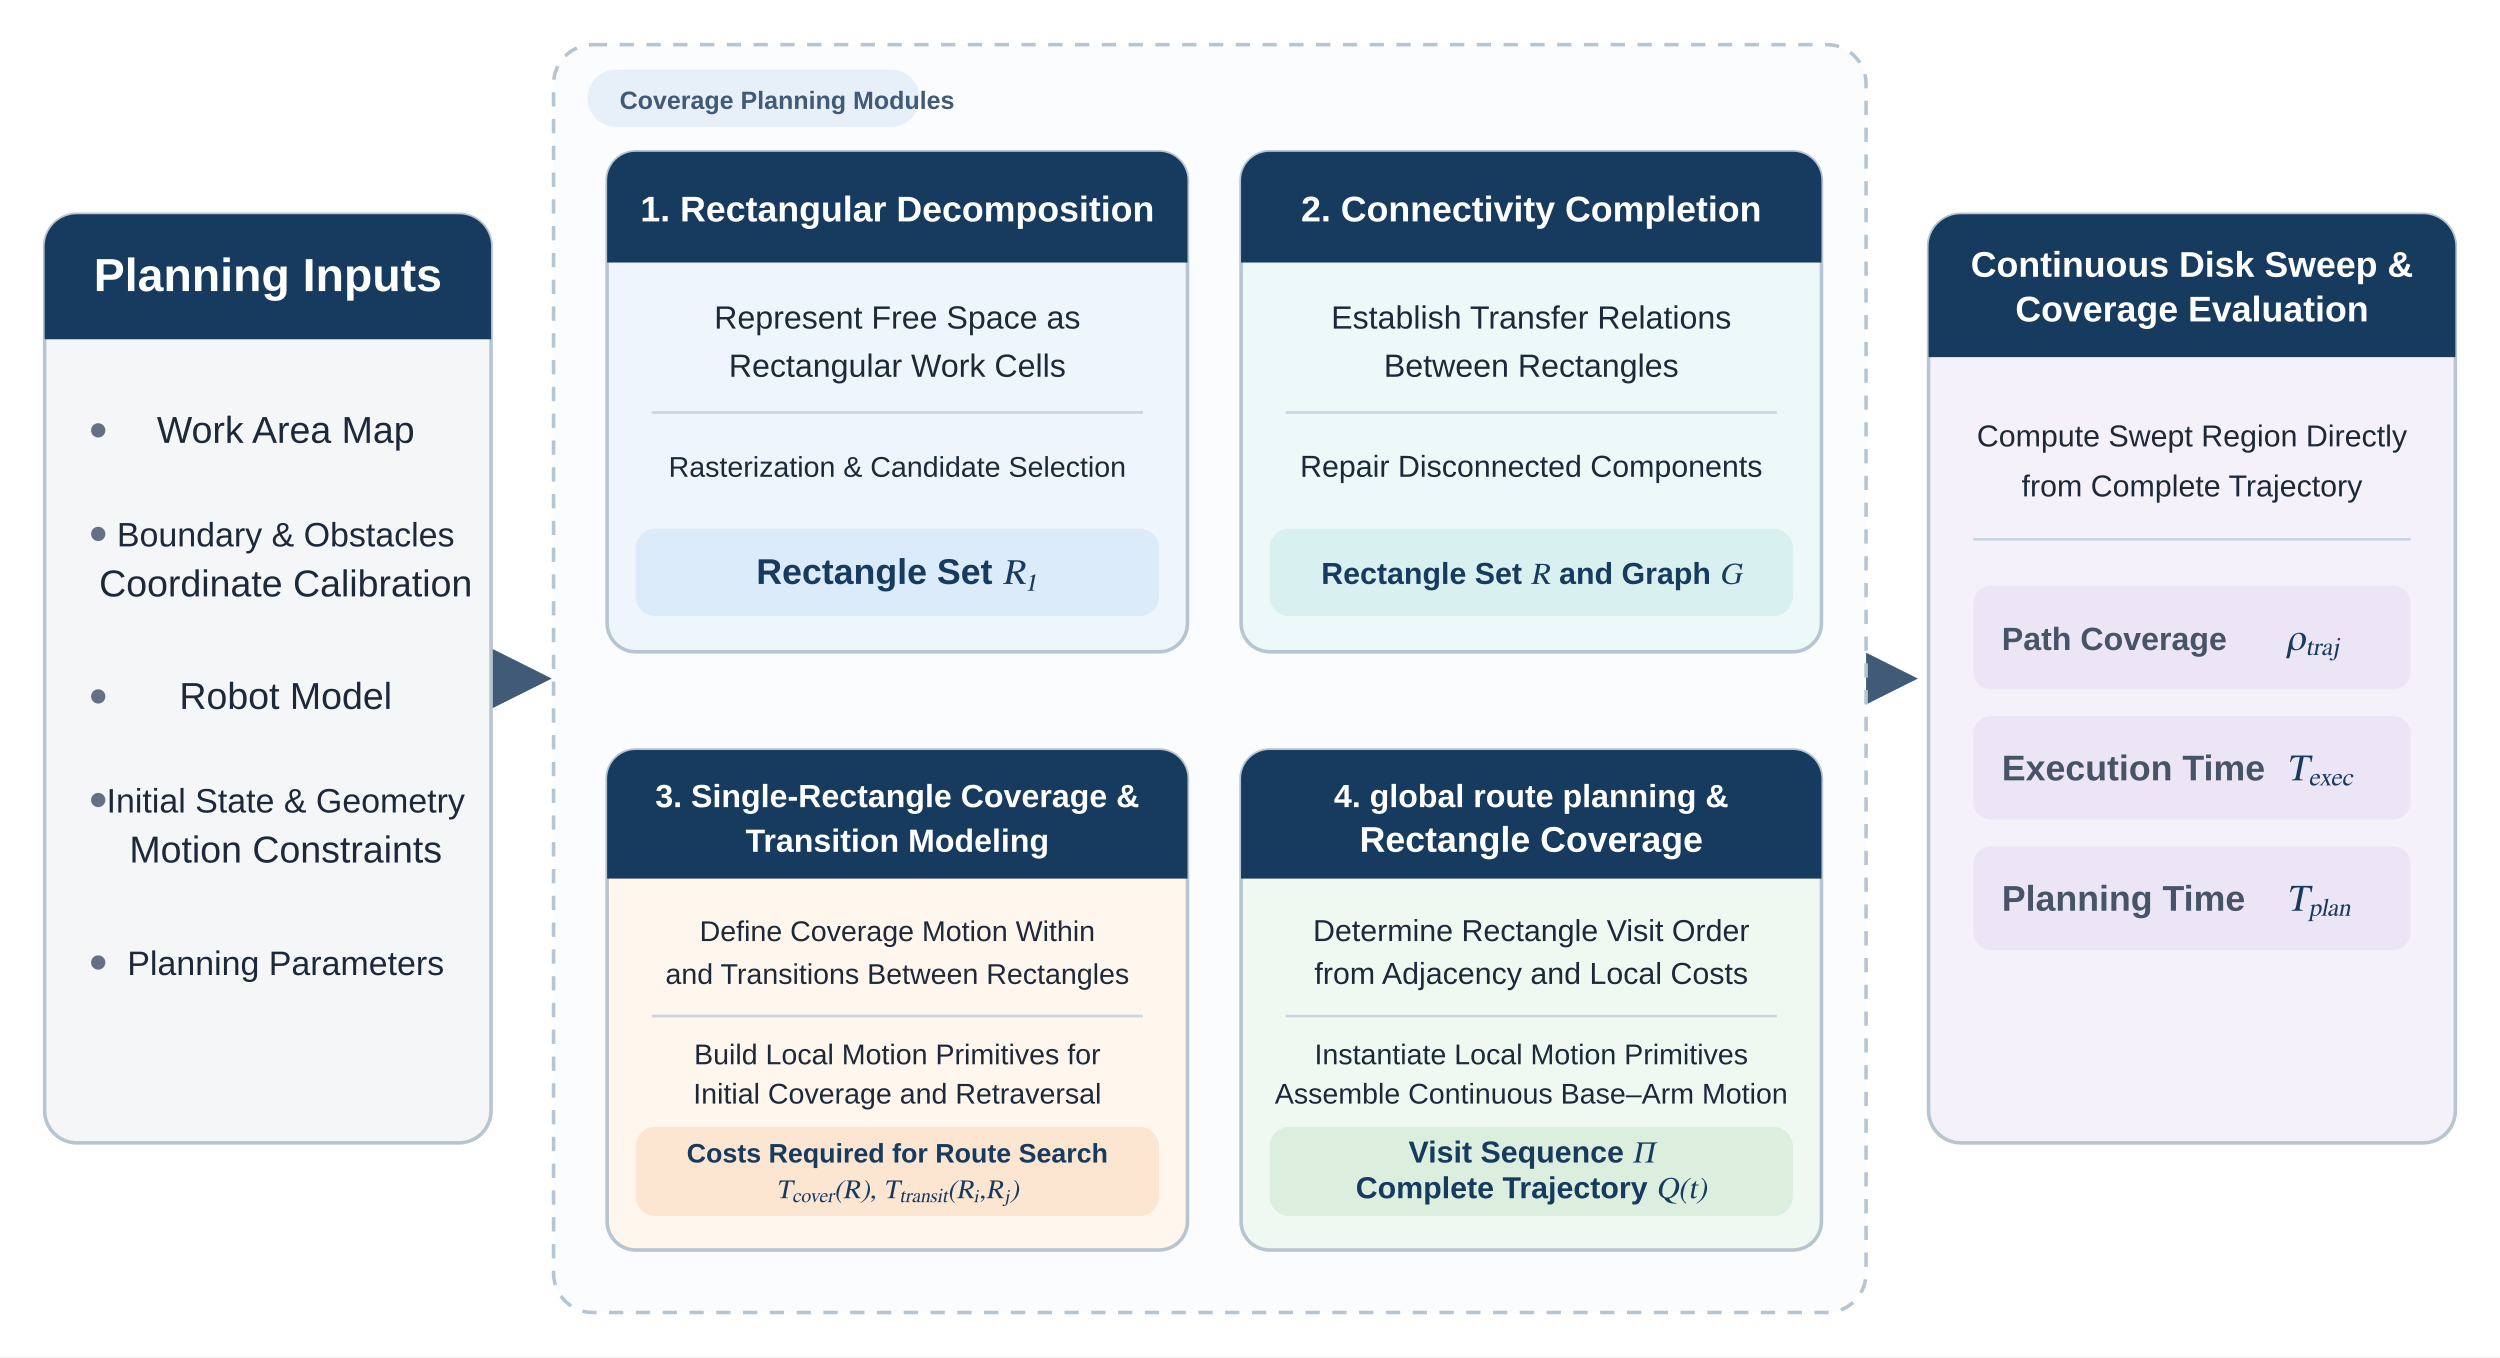
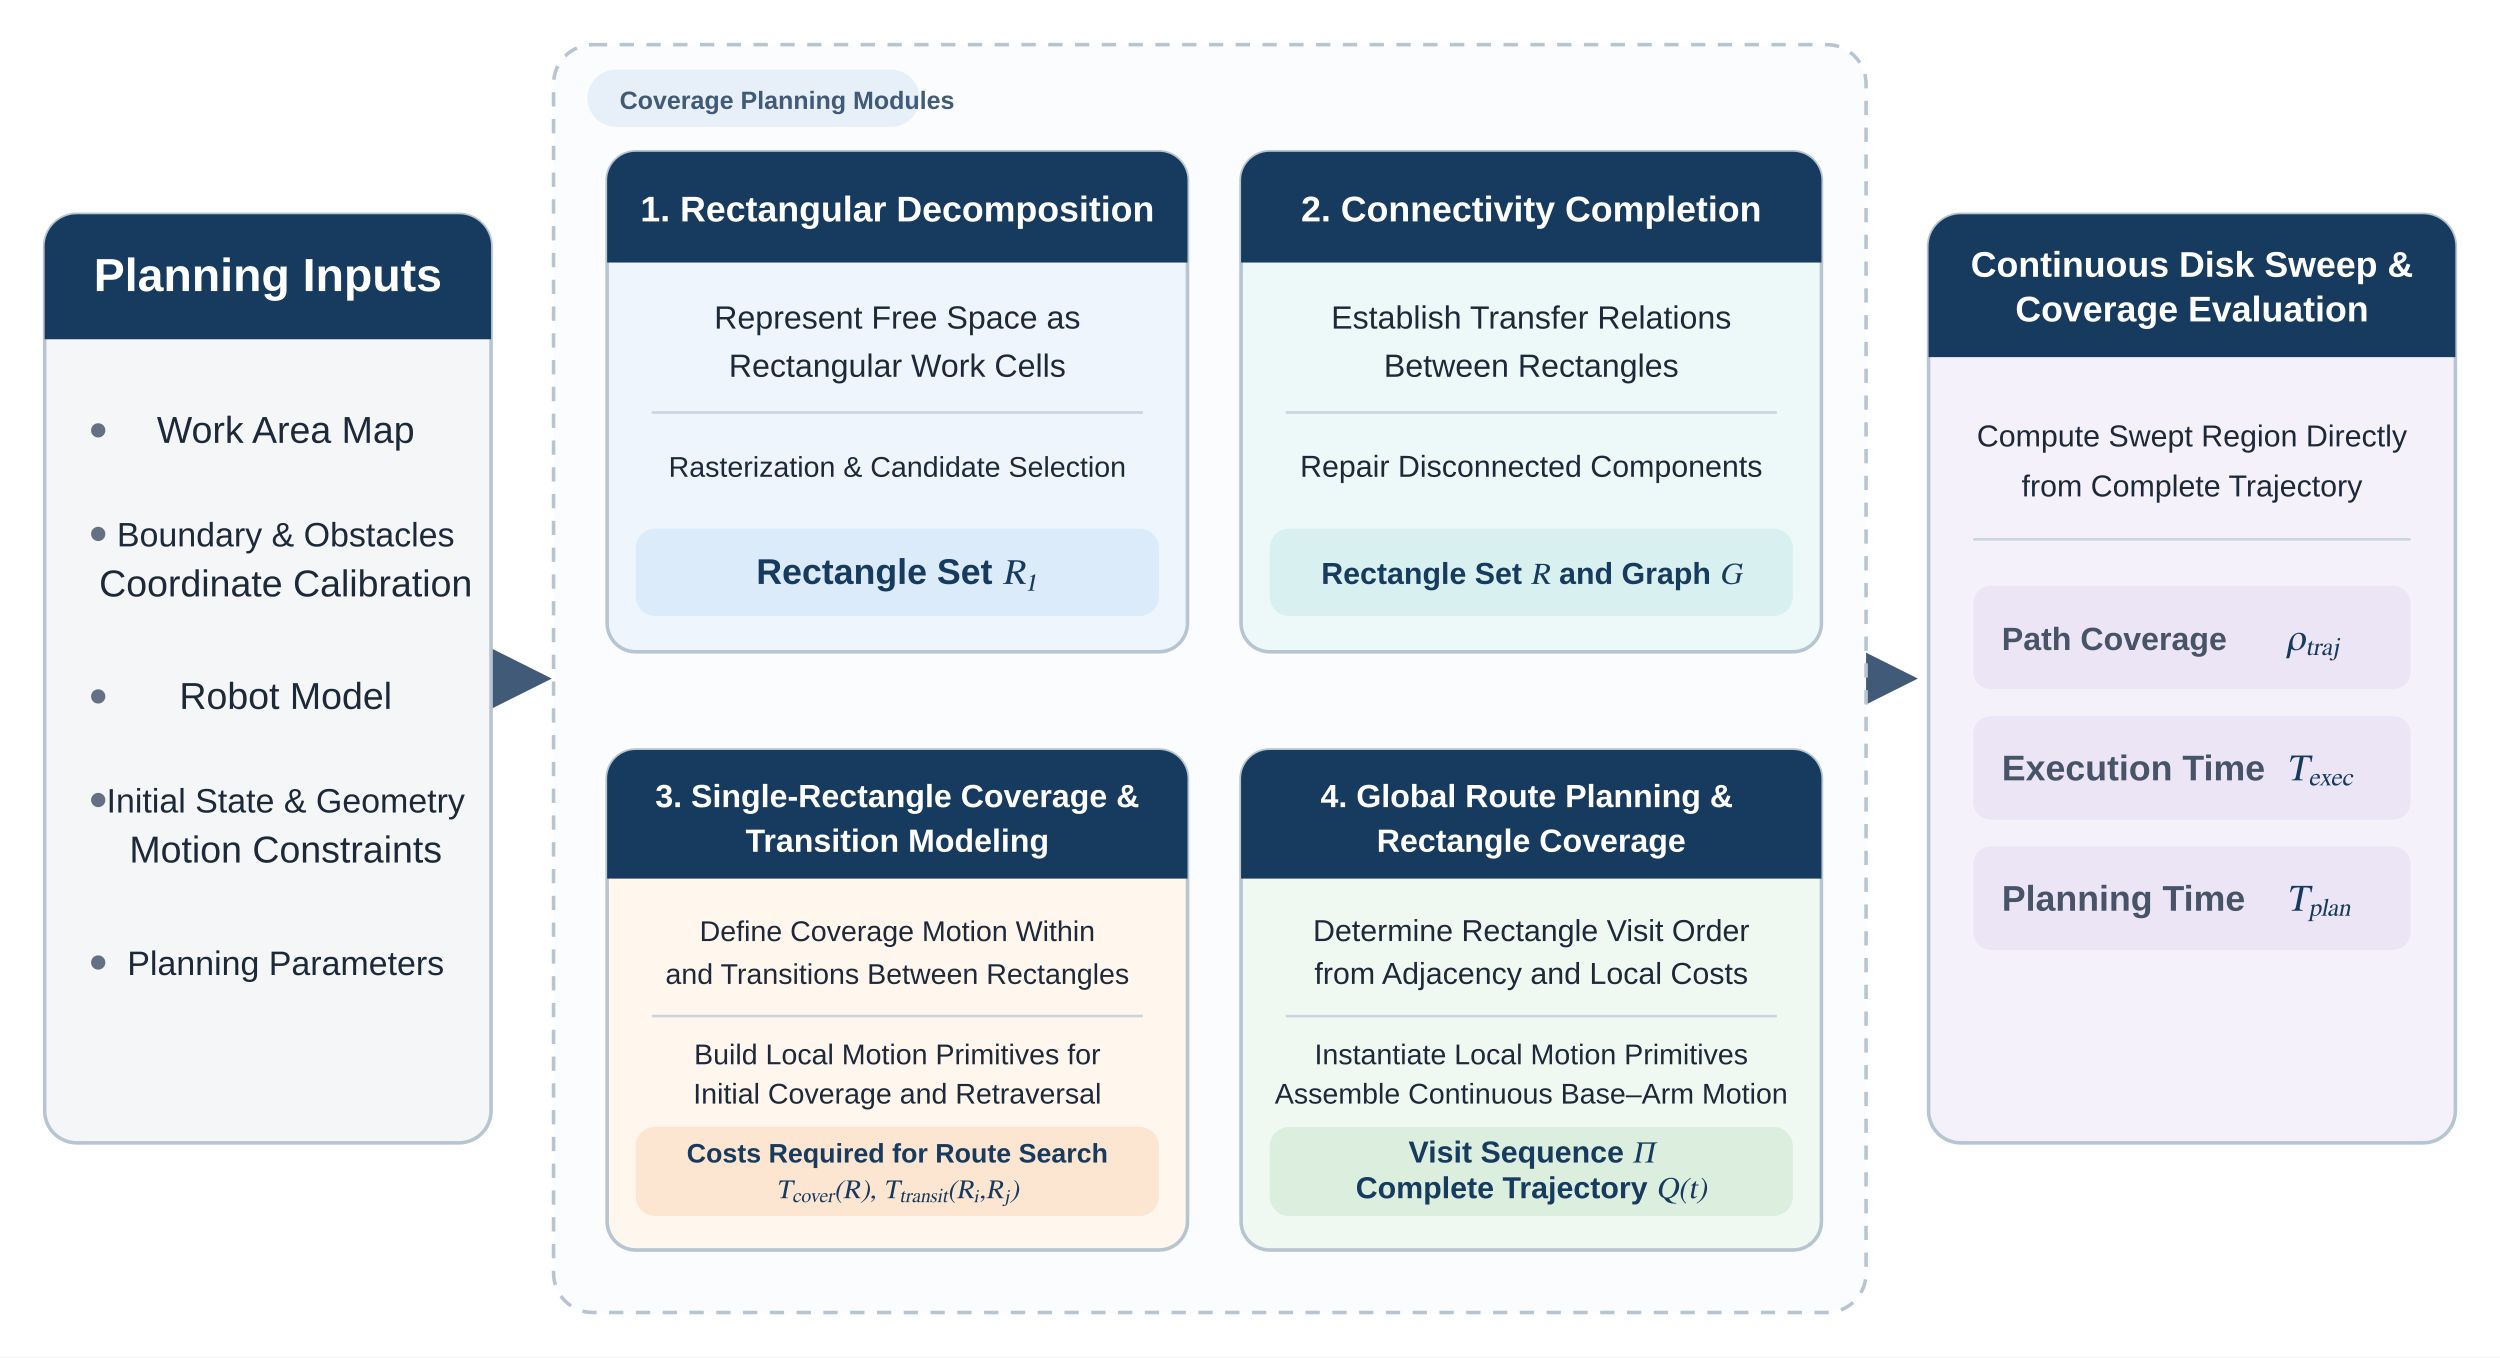
<svg xmlns="http://www.w3.org/2000/svg" width="140mm" height="76mm" viewBox="0 0 1400 760" role="img" aria-labelledby="title description">
  <defs>
    <marker id="arrow" markerWidth="9" markerHeight="9" refX="7.5" refY="4.5" orient="auto" markerUnits="strokeWidth">
      <path d="M0,0 L9,4.5 L0,9 z" fill="#415A77" />
    </marker>
    <style>
      .frame { stroke: #B7C4D1; stroke-width: 2; }
      .header { fill: #173B5E; }
      .title { fill: #FFFFFF; font-family: Arial, 'Noto Sans CJK SC', 'Microsoft YaHei', sans-serif; font-size: 26px; font-weight: 700; text-anchor: middle; }
      .title-small { fill: #FFFFFF; font-family: Arial, 'Noto Sans CJK SC', 'Microsoft YaHei', sans-serif; font-size: 22px; font-weight: 700; text-anchor: middle; }
      .body { fill: #1D2939; font-family: Arial, 'Noto Sans CJK SC', 'Microsoft YaHei', sans-serif; font-size: 21px; font-weight: 400; text-anchor: middle; }
      .body-small { fill: #1D2939; font-family: Arial, 'Noto Sans CJK SC', 'Microsoft YaHei', sans-serif; font-size: 19px; font-weight: 400; text-anchor: middle; }
      .output { fill: #173B5E; font-family: Arial, 'Noto Sans CJK SC', 'Microsoft YaHei', sans-serif; font-size: 20px; font-weight: 600; text-anchor: middle; }
      .output-small { fill: #173B5E; font-family: Arial, 'Noto Sans CJK SC', 'Microsoft YaHei', sans-serif; font-size: 17px; font-weight: 600; text-anchor: middle; }
      .formula { fill: #173B5E; font-family: 'Cambria Math', Cambria, serif; font-size: 15px; font-style: italic; text-anchor: middle; }
      .math { font-family: 'Cambria Math', Cambria, serif; font-style: italic; }
      .separator { stroke: #CBD5E1; stroke-width: 1.5; }
      .flow { fill: none; stroke: #415A77; stroke-width: 4; stroke-linecap: round; marker-end: url(#arrow); }
      .group-label { fill: #415A77; font-family: Arial, 'Noto Sans CJK SC', 'Microsoft YaHei', sans-serif; font-size: 20px; font-weight: 700; }
      .metric-label { fill: #475467; font-family: Arial, 'Noto Sans CJK SC', 'Microsoft YaHei', sans-serif; font-size: 20px; font-weight: 600; }
      .metric { fill: #173B5E; font-family: 'Cambria Math', Cambria, serif; font-size: 21px; font-style: italic; }
    </style>
  </defs>
  <rect width="1400" height="760" fill="#FFFFFF" />
  <path class="flow" d="M275 380 H303" />
  <path class="flow" d="M1045 380 H1068" />
  <g id="planning-inputs">
    <rect class="frame" x="25" y="120" width="250" height="520" rx="18" fill="#F4F6F8" />
    <path class="header" d="M43 120 H257 A18 18 0 0 1 275 138 V190 H25 V138 A18 18 0 0 1 43 120 Z" />
    <text class="title" x="150" y="163">Planning Inputs</text>
    <circle cx="55" cy="241" r="4" fill="#667085" />
    <text class="body" x="160" y="248">Work Area Map</text>
    <circle cx="55" cy="299" r="4" fill="#667085" />
    <text class="body-small" x="160" y="306">Boundary &amp; Obstacles</text>
    <text class="body" x="160" y="334">Coordinate Calibration</text>
    <circle cx="55" cy="390" r="4" fill="#667085" />
    <text class="body" x="160" y="397">Robot Model</text>
    <circle cx="55" cy="448" r="4" fill="#667085" />
    <text class="body-small" x="160" y="455">Initial State &amp; Geometry</text>
    <text class="body" x="160" y="483">Motion Constraints</text>
    <circle cx="55" cy="539" r="4" fill="#667085" />
    <text class="body-small" x="160" y="546">Planning Parameters</text>
  </g>
  <g id="parallel-planning-modules">
    <rect x="310" y="25" width="735" height="710" rx="22" fill="#FAFCFE" stroke="#B7C4D1" stroke-width="2" stroke-dasharray="8 7" />
    <rect x="329" y="39" width="186" height="32" rx="16" fill="#E7EFF8" />
    <text class="group-label" x="347" y="61" style="font-size:14px">Coverage Planning Modules</text>
    <g id="stage-1-rectangular-decomposition">
      <rect class="frame" x="340" y="85" width="325" height="280" rx="16" fill="#EEF5FC" />
      <path class="header" d="M356 85 H649 A16 16 0 0 1 665 101 V147 H340 V101 A16 16 0 0 1 356 85 Z" />
      <text class="title-small" x="502.5" y="124" style="font-size:20px">1. Rectangular Decomposition</text>
      <text class="body" x="502.5" y="184" style="font-size:18px">Represent Free Space as</text>
      <text class="body" x="502.5" y="211" style="font-size:18px">Rectangular Work Cells</text>
      <line class="separator" x1="365" y1="231" x2="640" y2="231" />
      <text class="body-small" x="502.5" y="267" style="font-size:16px">Rasterization &amp; Candidate Selection</text>
      <rect x="356" y="296" width="293" height="49" rx="11" fill="#DCEBFA" />
      <text class="output" x="502.5" y="327">Rectangle Set <tspan class="math">R₁</tspan>
      </text>
    </g>
    <g id="stage-2-connectivity-completion">
      <rect class="frame" x="695" y="85" width="325" height="280" rx="16" fill="#ECF9F8" />
      <path class="header" d="M711 85 H1004 A16 16 0 0 1 1020 101 V147 H695 V101 A16 16 0 0 1 711 85 Z" />
      <text class="title-small" x="857.5" y="124" style="font-size:20px">2. Connectivity Completion</text>
      <text class="body" x="857.5" y="184" style="font-size:18px">Establish Transfer Relations</text>
      <text class="body" x="857.5" y="211" style="font-size:18px">Between Rectangles</text>
      <line class="separator" x1="720" y1="231" x2="995" y2="231" />
      <text class="body" x="857.5" y="267" style="font-size:17px">Repair Disconnected Components</text>
      <rect x="711" y="296" width="293" height="49" rx="11" fill="#D9F0F0" />
      <text class="output-small" x="857.5" y="327">Rectangle Set <tspan class="math">R</tspan> and Graph <tspan class="math">G</tspan>
      </text>
    </g>
    <g id="stage-3-local-coverage-transition-modeling">
      <rect class="frame" x="340" y="420" width="325" height="280" rx="16" fill="#FFF6ED" />
      <path class="header" d="M356 420 H649 A16 16 0 0 1 665 436 V492 H340 V436 A16 16 0 0 1 356 420 Z" />
      <text class="title-small" x="502.5" y="452" style="font-size:18px">3. Single-Rectangle Coverage &amp;</text>
      <text class="title-small" x="502.5" y="477" style="font-size:18px">Transition Modeling</text>
      <text class="body-small" x="502.5" y="527" style="font-size:16px">Define Coverage Motion Within</text>
      <text class="body-small" x="502.5" y="551" style="font-size:16px">and Transitions Between Rectangles</text>
      <line class="separator" x1="365" y1="569" x2="640" y2="569" />
      <text class="body-small" x="502.5" y="596" style="font-size:16px">Build Local Motion Primitives for</text>
      <text class="body-small" x="502.5" y="618" style="font-size:16px">Initial Coverage and Retraversal</text>
      <rect x="356" y="631" width="293" height="50" rx="11" fill="#FCE6D2" />
      <text class="output-small" x="502.5" y="651" style="font-size:15px">Costs Required for Route Search</text>
      <text class="formula" x="502.5" y="671">T<tspan baseline-shift="sub" font-size="11">cover</tspan>(R), T<tspan baseline-shift="sub" font-size="11">transit</tspan>(Rᵢ,Rⱼ)</text>
    </g>
    <g id="stage-4-global-routing-coverage">
      <rect class="frame" x="695" y="420" width="325" height="280" rx="16" fill="#F0F9F1" />
      <path class="header" d="M711 420 H1004 A16 16 0 0 1 1020 436 V492 H695 V436 A16 16 0 0 1 711 420 Z" />
-       <text class="title-small" x="857.5" y="452" style="font-size:18px">4. global route planning &amp;</text>
-       <text class="title-small" x="857.5" y="477" style="font-size:20px">Rectangle Coverage</text>
+       <text class="title-small" x="857.5" y="452" style="font-size:18px">
+         <tspan x="857.5" y="452">4. Global Route Planning &amp;</tspan>
+         <tspan x="857.5" y="477"> Rectangle Coverage</tspan>
+       </text>
      <text class="body-small" x="857.5" y="527" style="font-size:17px">Determine Rectangle Visit Order</text>
      <text class="body-small" x="857.5" y="551" style="font-size:17px">from Adjacency and Local Costs</text>
      <line class="separator" x1="720" y1="569" x2="995" y2="569" />
      <text class="body-small" x="857.5" y="596" style="font-size:16px">Instantiate Local Motion Primitives</text>
      <text class="body-small" x="857.5" y="618" style="font-size:16px">Assemble Continuous Base–Arm Motion</text>
      <rect x="711" y="631" width="293" height="50" rx="11" fill="#DCEFDf" />
      <text class="output-small" x="857.5" y="651">Visit Sequence <tspan class="math">Π</tspan>
      </text>
      <text class="output-small" x="857.5" y="671">Complete Trajectory <tspan class="math">Q(t)</tspan>
      </text>
    </g>
  </g>
  <g id="continuous-disk-sweep-evaluation">
    <rect class="frame" x="1080" y="120" width="295" height="520" rx="18" fill="#F5F1FA" />
    <path class="header" d="M1098 120 H1357 A18 18 0 0 1 1375 138 V200 H1080 V138 A18 18 0 0 1 1098 120 Z" />
    <text class="title-small" x="1227.5" y="155" style="font-size:20px">Continuous Disk Sweep &amp;</text>
    <text class="title-small" x="1227.5" y="180" style="font-size:20px">Coverage Evaluation</text>
    <text class="body" x="1227.5" y="250" style="font-size:17px">Compute Swept Region Directly</text>
    <text class="body" x="1227.5" y="278" style="font-size:17px">from Complete Trajectory</text>
    <line class="separator" x1="1105" y1="302" x2="1350" y2="302" />
    <rect x="1105" y="328" width="245" height="58" rx="10" fill="#ECE5F5" />
    <text class="metric-label" x="1121" y="364" style="font-size:18px">Path Coverage</text>
    <text class="metric" x="1280" y="364">ρ<tspan baseline-shift="sub" font-size="14">traj</tspan>
    </text>
    <rect x="1105" y="401" width="245" height="58" rx="10" fill="#ECE5F5" />
    <text class="metric-label" x="1121" y="437">Execution Time</text>
    <text class="metric" x="1280" y="437">T<tspan baseline-shift="sub" font-size="14">exec</tspan>
    </text>
    <rect x="1105" y="474" width="245" height="58" rx="10" fill="#ECE5F5" />
    <text class="metric-label" x="1121" y="510">Planning Time</text>
    <text class="metric" x="1280" y="510">T<tspan baseline-shift="sub" font-size="14">plan</tspan>
    </text>
  </g>
</svg>
